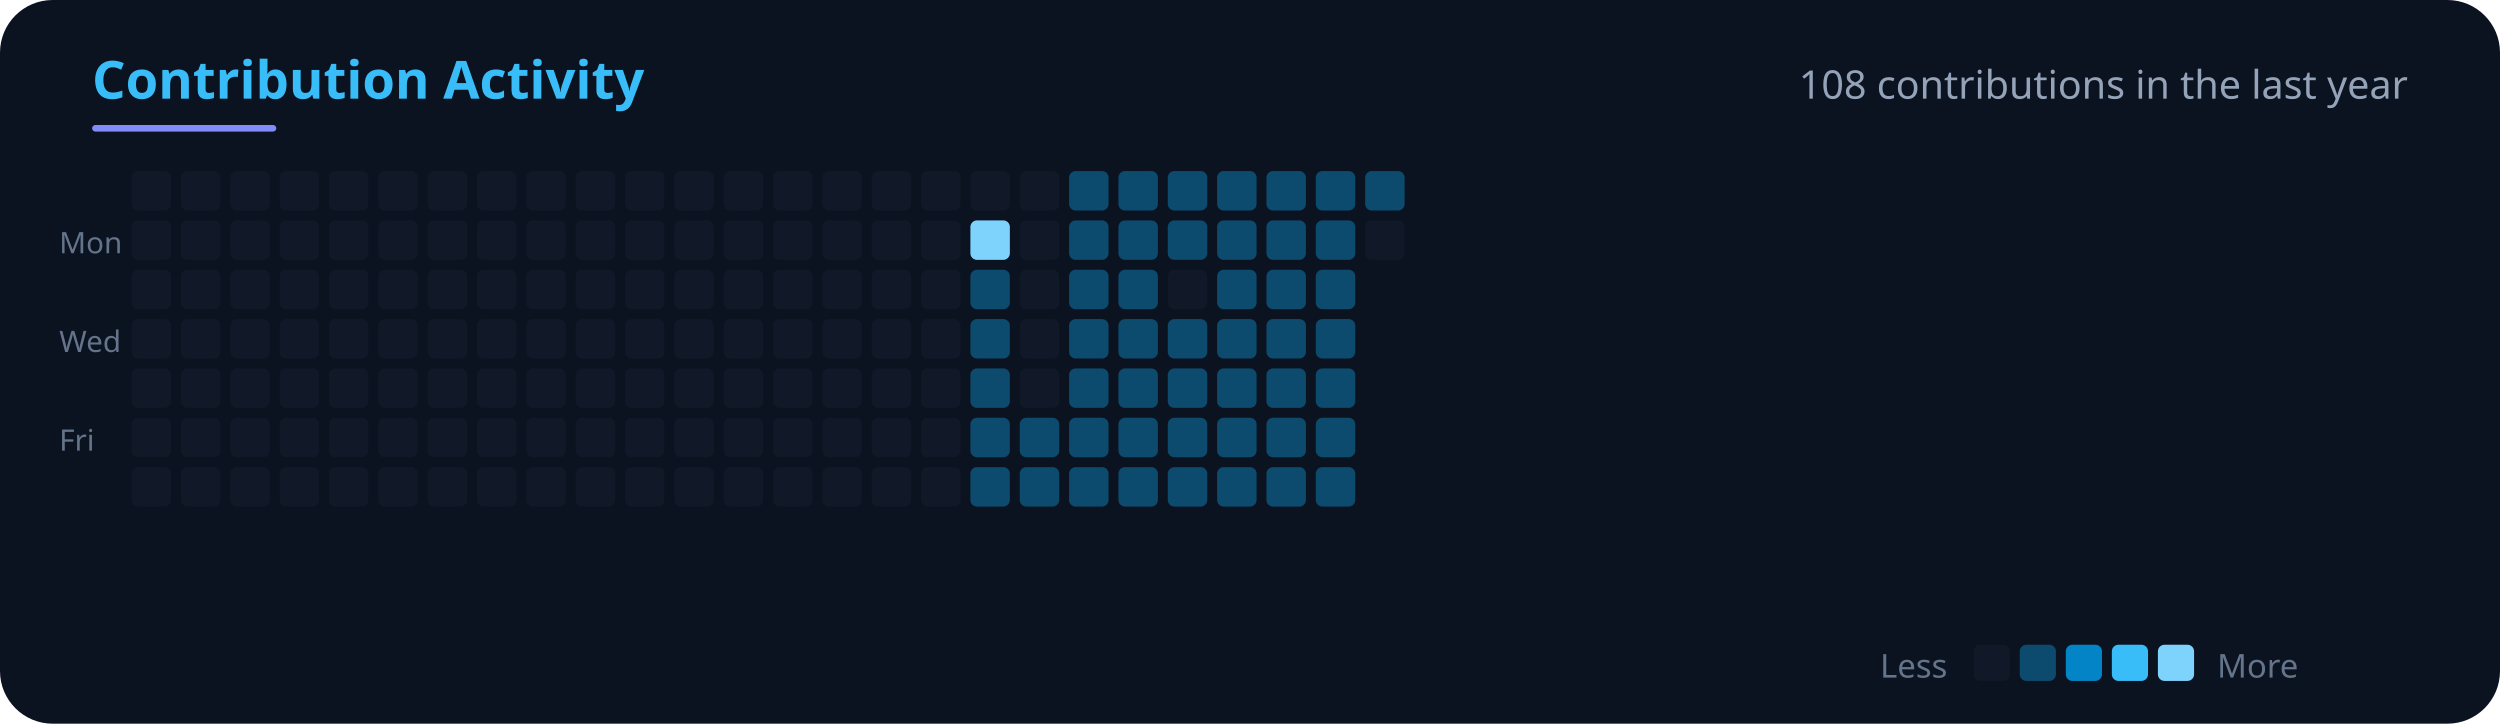
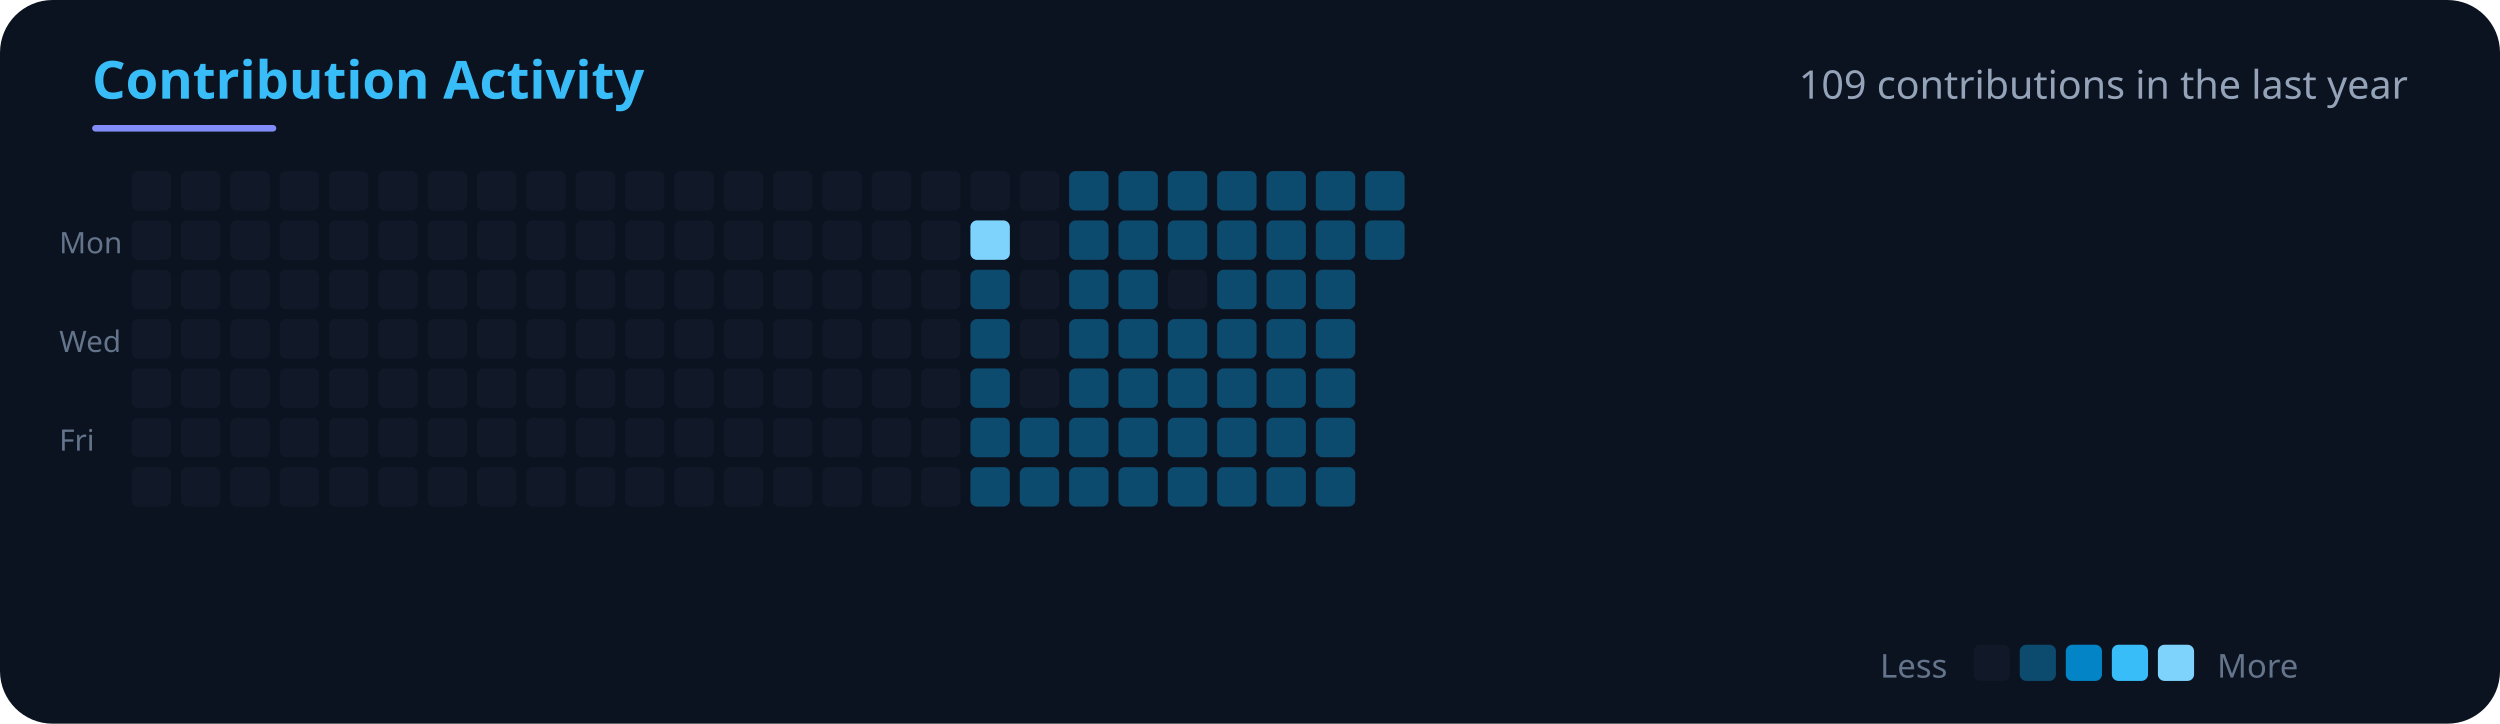
<svg xmlns="http://www.w3.org/2000/svg" width="760" height="220" viewBox="0 0 760 220" role="img">
  <rect width="100%" height="100%" rx="16" fill="#0B1220" />
  <text x="28" y="30" fill="#38BDF8" font-family="Segoe UI, Ubuntu, sans-serif" font-size="16" font-weight="700">Contribution Activity</text>
-   <text x="732" y="30" text-anchor="end" fill="#94A3B8" font-family="Segoe UI, Ubuntu, sans-serif" font-size="12">108 contributions in the last year</text>
+   <text x="732" y="30" text-anchor="end" fill="#94A3B8" font-family="Segoe UI, Ubuntu, sans-serif" font-size="12">109 contributions in the last year</text>
  <rect x="28" y="38" width="56" height="2" rx="1" fill="#818CF8" />
  <text x="18" y="77" fill="#64748B" font-family="Segoe UI, Ubuntu, sans-serif" font-size="9">Mon</text>
  <text x="18" y="107" fill="#64748B" font-family="Segoe UI, Ubuntu, sans-serif" font-size="9">Wed</text>
  <text x="18" y="137" fill="#64748B" font-family="Segoe UI, Ubuntu, sans-serif" font-size="9">Fri</text>
  <rect x="40" y="52" width="12" height="12" rx="2" fill="#111827" />
  <rect x="40" y="67" width="12" height="12" rx="2" fill="#111827" />
  <rect x="40" y="82" width="12" height="12" rx="2" fill="#111827" />
  <rect x="40" y="97" width="12" height="12" rx="2" fill="#111827" />
  <rect x="40" y="112" width="12" height="12" rx="2" fill="#111827" />
  <rect x="40" y="127" width="12" height="12" rx="2" fill="#111827" />
  <rect x="40" y="142" width="12" height="12" rx="2" fill="#111827" />
  <rect x="55" y="52" width="12" height="12" rx="2" fill="#111827" />
  <rect x="55" y="67" width="12" height="12" rx="2" fill="#111827" />
  <rect x="55" y="82" width="12" height="12" rx="2" fill="#111827" />
  <rect x="55" y="97" width="12" height="12" rx="2" fill="#111827" />
  <rect x="55" y="112" width="12" height="12" rx="2" fill="#111827" />
  <rect x="55" y="127" width="12" height="12" rx="2" fill="#111827" />
  <rect x="55" y="142" width="12" height="12" rx="2" fill="#111827" />
  <rect x="70" y="52" width="12" height="12" rx="2" fill="#111827" />
  <rect x="70" y="67" width="12" height="12" rx="2" fill="#111827" />
  <rect x="70" y="82" width="12" height="12" rx="2" fill="#111827" />
  <rect x="70" y="97" width="12" height="12" rx="2" fill="#111827" />
  <rect x="70" y="112" width="12" height="12" rx="2" fill="#111827" />
  <rect x="70" y="127" width="12" height="12" rx="2" fill="#111827" />
  <rect x="70" y="142" width="12" height="12" rx="2" fill="#111827" />
  <rect x="85" y="52" width="12" height="12" rx="2" fill="#111827" />
  <rect x="85" y="67" width="12" height="12" rx="2" fill="#111827" />
  <rect x="85" y="82" width="12" height="12" rx="2" fill="#111827" />
  <rect x="85" y="97" width="12" height="12" rx="2" fill="#111827" />
  <rect x="85" y="112" width="12" height="12" rx="2" fill="#111827" />
  <rect x="85" y="127" width="12" height="12" rx="2" fill="#111827" />
  <rect x="85" y="142" width="12" height="12" rx="2" fill="#111827" />
  <rect x="100" y="52" width="12" height="12" rx="2" fill="#111827" />
  <rect x="100" y="67" width="12" height="12" rx="2" fill="#111827" />
  <rect x="100" y="82" width="12" height="12" rx="2" fill="#111827" />
  <rect x="100" y="97" width="12" height="12" rx="2" fill="#111827" />
  <rect x="100" y="112" width="12" height="12" rx="2" fill="#111827" />
  <rect x="100" y="127" width="12" height="12" rx="2" fill="#111827" />
  <rect x="100" y="142" width="12" height="12" rx="2" fill="#111827" />
  <rect x="115" y="52" width="12" height="12" rx="2" fill="#111827" />
  <rect x="115" y="67" width="12" height="12" rx="2" fill="#111827" />
  <rect x="115" y="82" width="12" height="12" rx="2" fill="#111827" />
  <rect x="115" y="97" width="12" height="12" rx="2" fill="#111827" />
  <rect x="115" y="112" width="12" height="12" rx="2" fill="#111827" />
  <rect x="115" y="127" width="12" height="12" rx="2" fill="#111827" />
  <rect x="115" y="142" width="12" height="12" rx="2" fill="#111827" />
  <rect x="130" y="52" width="12" height="12" rx="2" fill="#111827" />
  <rect x="130" y="67" width="12" height="12" rx="2" fill="#111827" />
  <rect x="130" y="82" width="12" height="12" rx="2" fill="#111827" />
  <rect x="130" y="97" width="12" height="12" rx="2" fill="#111827" />
  <rect x="130" y="112" width="12" height="12" rx="2" fill="#111827" />
  <rect x="130" y="127" width="12" height="12" rx="2" fill="#111827" />
  <rect x="130" y="142" width="12" height="12" rx="2" fill="#111827" />
  <rect x="145" y="52" width="12" height="12" rx="2" fill="#111827" />
  <rect x="145" y="67" width="12" height="12" rx="2" fill="#111827" />
  <rect x="145" y="82" width="12" height="12" rx="2" fill="#111827" />
  <rect x="145" y="97" width="12" height="12" rx="2" fill="#111827" />
  <rect x="145" y="112" width="12" height="12" rx="2" fill="#111827" />
  <rect x="145" y="127" width="12" height="12" rx="2" fill="#111827" />
  <rect x="145" y="142" width="12" height="12" rx="2" fill="#111827" />
  <rect x="160" y="52" width="12" height="12" rx="2" fill="#111827" />
  <rect x="160" y="67" width="12" height="12" rx="2" fill="#111827" />
  <rect x="160" y="82" width="12" height="12" rx="2" fill="#111827" />
  <rect x="160" y="97" width="12" height="12" rx="2" fill="#111827" />
  <rect x="160" y="112" width="12" height="12" rx="2" fill="#111827" />
  <rect x="160" y="127" width="12" height="12" rx="2" fill="#111827" />
  <rect x="160" y="142" width="12" height="12" rx="2" fill="#111827" />
  <rect x="175" y="52" width="12" height="12" rx="2" fill="#111827" />
  <rect x="175" y="67" width="12" height="12" rx="2" fill="#111827" />
  <rect x="175" y="82" width="12" height="12" rx="2" fill="#111827" />
  <rect x="175" y="97" width="12" height="12" rx="2" fill="#111827" />
  <rect x="175" y="112" width="12" height="12" rx="2" fill="#111827" />
  <rect x="175" y="127" width="12" height="12" rx="2" fill="#111827" />
  <rect x="175" y="142" width="12" height="12" rx="2" fill="#111827" />
  <rect x="190" y="52" width="12" height="12" rx="2" fill="#111827" />
  <rect x="190" y="67" width="12" height="12" rx="2" fill="#111827" />
  <rect x="190" y="82" width="12" height="12" rx="2" fill="#111827" />
  <rect x="190" y="97" width="12" height="12" rx="2" fill="#111827" />
  <rect x="190" y="112" width="12" height="12" rx="2" fill="#111827" />
  <rect x="190" y="127" width="12" height="12" rx="2" fill="#111827" />
  <rect x="190" y="142" width="12" height="12" rx="2" fill="#111827" />
  <rect x="205" y="52" width="12" height="12" rx="2" fill="#111827" />
  <rect x="205" y="67" width="12" height="12" rx="2" fill="#111827" />
  <rect x="205" y="82" width="12" height="12" rx="2" fill="#111827" />
  <rect x="205" y="97" width="12" height="12" rx="2" fill="#111827" />
  <rect x="205" y="112" width="12" height="12" rx="2" fill="#111827" />
  <rect x="205" y="127" width="12" height="12" rx="2" fill="#111827" />
  <rect x="205" y="142" width="12" height="12" rx="2" fill="#111827" />
  <rect x="220" y="52" width="12" height="12" rx="2" fill="#111827" />
  <rect x="220" y="67" width="12" height="12" rx="2" fill="#111827" />
  <rect x="220" y="82" width="12" height="12" rx="2" fill="#111827" />
  <rect x="220" y="97" width="12" height="12" rx="2" fill="#111827" />
  <rect x="220" y="112" width="12" height="12" rx="2" fill="#111827" />
  <rect x="220" y="127" width="12" height="12" rx="2" fill="#111827" />
  <rect x="220" y="142" width="12" height="12" rx="2" fill="#111827" />
  <rect x="235" y="52" width="12" height="12" rx="2" fill="#111827" />
  <rect x="235" y="67" width="12" height="12" rx="2" fill="#111827" />
  <rect x="235" y="82" width="12" height="12" rx="2" fill="#111827" />
  <rect x="235" y="97" width="12" height="12" rx="2" fill="#111827" />
  <rect x="235" y="112" width="12" height="12" rx="2" fill="#111827" />
  <rect x="235" y="127" width="12" height="12" rx="2" fill="#111827" />
  <rect x="235" y="142" width="12" height="12" rx="2" fill="#111827" />
  <rect x="250" y="52" width="12" height="12" rx="2" fill="#111827" />
  <rect x="250" y="67" width="12" height="12" rx="2" fill="#111827" />
  <rect x="250" y="82" width="12" height="12" rx="2" fill="#111827" />
  <rect x="250" y="97" width="12" height="12" rx="2" fill="#111827" />
  <rect x="250" y="112" width="12" height="12" rx="2" fill="#111827" />
  <rect x="250" y="127" width="12" height="12" rx="2" fill="#111827" />
  <rect x="250" y="142" width="12" height="12" rx="2" fill="#111827" />
  <rect x="265" y="52" width="12" height="12" rx="2" fill="#111827" />
  <rect x="265" y="67" width="12" height="12" rx="2" fill="#111827" />
  <rect x="265" y="82" width="12" height="12" rx="2" fill="#111827" />
  <rect x="265" y="97" width="12" height="12" rx="2" fill="#111827" />
  <rect x="265" y="112" width="12" height="12" rx="2" fill="#111827" />
  <rect x="265" y="127" width="12" height="12" rx="2" fill="#111827" />
  <rect x="265" y="142" width="12" height="12" rx="2" fill="#111827" />
  <rect x="280" y="52" width="12" height="12" rx="2" fill="#111827" />
  <rect x="280" y="67" width="12" height="12" rx="2" fill="#111827" />
  <rect x="280" y="82" width="12" height="12" rx="2" fill="#111827" />
  <rect x="280" y="97" width="12" height="12" rx="2" fill="#111827" />
  <rect x="280" y="112" width="12" height="12" rx="2" fill="#111827" />
  <rect x="280" y="127" width="12" height="12" rx="2" fill="#111827" />
  <rect x="280" y="142" width="12" height="12" rx="2" fill="#111827" />
  <rect x="295" y="52" width="12" height="12" rx="2" fill="#111827" />
  <rect x="295" y="67" width="12" height="12" rx="2" fill="#7DD3FC" />
  <rect x="295" y="82" width="12" height="12" rx="2" fill="#0C4A6E" />
  <rect x="295" y="97" width="12" height="12" rx="2" fill="#0C4A6E" />
  <rect x="295" y="112" width="12" height="12" rx="2" fill="#0C4A6E" />
  <rect x="295" y="127" width="12" height="12" rx="2" fill="#0C4A6E" />
  <rect x="295" y="142" width="12" height="12" rx="2" fill="#0C4A6E" />
  <rect x="310" y="52" width="12" height="12" rx="2" fill="#111827" />
  <rect x="310" y="67" width="12" height="12" rx="2" fill="#111827" />
  <rect x="310" y="82" width="12" height="12" rx="2" fill="#111827" />
  <rect x="310" y="97" width="12" height="12" rx="2" fill="#111827" />
  <rect x="310" y="112" width="12" height="12" rx="2" fill="#111827" />
  <rect x="310" y="127" width="12" height="12" rx="2" fill="#0C4A6E" />
  <rect x="310" y="142" width="12" height="12" rx="2" fill="#0C4A6E" />
  <rect x="325" y="52" width="12" height="12" rx="2" fill="#0C4A6E" />
  <rect x="325" y="67" width="12" height="12" rx="2" fill="#0C4A6E" />
  <rect x="325" y="82" width="12" height="12" rx="2" fill="#0C4A6E" />
  <rect x="325" y="97" width="12" height="12" rx="2" fill="#0C4A6E" />
  <rect x="325" y="112" width="12" height="12" rx="2" fill="#0C4A6E" />
  <rect x="325" y="127" width="12" height="12" rx="2" fill="#0C4A6E" />
  <rect x="325" y="142" width="12" height="12" rx="2" fill="#0C4A6E" />
  <rect x="340" y="52" width="12" height="12" rx="2" fill="#0C4A6E" />
  <rect x="340" y="67" width="12" height="12" rx="2" fill="#0C4A6E" />
  <rect x="340" y="82" width="12" height="12" rx="2" fill="#0C4A6E" />
  <rect x="340" y="97" width="12" height="12" rx="2" fill="#0C4A6E" />
  <rect x="340" y="112" width="12" height="12" rx="2" fill="#0C4A6E" />
  <rect x="340" y="127" width="12" height="12" rx="2" fill="#0C4A6E" />
  <rect x="340" y="142" width="12" height="12" rx="2" fill="#0C4A6E" />
  <rect x="355" y="52" width="12" height="12" rx="2" fill="#0C4A6E" />
  <rect x="355" y="67" width="12" height="12" rx="2" fill="#0C4A6E" />
  <rect x="355" y="82" width="12" height="12" rx="2" fill="#111827" />
  <rect x="355" y="97" width="12" height="12" rx="2" fill="#0C4A6E" />
  <rect x="355" y="112" width="12" height="12" rx="2" fill="#0C4A6E" />
  <rect x="355" y="127" width="12" height="12" rx="2" fill="#0C4A6E" />
  <rect x="355" y="142" width="12" height="12" rx="2" fill="#0C4A6E" />
  <rect x="370" y="52" width="12" height="12" rx="2" fill="#0C4A6E" />
  <rect x="370" y="67" width="12" height="12" rx="2" fill="#0C4A6E" />
  <rect x="370" y="82" width="12" height="12" rx="2" fill="#0C4A6E" />
  <rect x="370" y="97" width="12" height="12" rx="2" fill="#0C4A6E" />
  <rect x="370" y="112" width="12" height="12" rx="2" fill="#0C4A6E" />
  <rect x="370" y="127" width="12" height="12" rx="2" fill="#0C4A6E" />
  <rect x="370" y="142" width="12" height="12" rx="2" fill="#0C4A6E" />
  <rect x="385" y="52" width="12" height="12" rx="2" fill="#0C4A6E" />
  <rect x="385" y="67" width="12" height="12" rx="2" fill="#0C4A6E" />
  <rect x="385" y="82" width="12" height="12" rx="2" fill="#0C4A6E" />
  <rect x="385" y="97" width="12" height="12" rx="2" fill="#0C4A6E" />
  <rect x="385" y="112" width="12" height="12" rx="2" fill="#0C4A6E" />
  <rect x="385" y="127" width="12" height="12" rx="2" fill="#0C4A6E" />
  <rect x="385" y="142" width="12" height="12" rx="2" fill="#0C4A6E" />
  <rect x="400" y="52" width="12" height="12" rx="2" fill="#0C4A6E" />
  <rect x="400" y="67" width="12" height="12" rx="2" fill="#0C4A6E" />
  <rect x="400" y="82" width="12" height="12" rx="2" fill="#0C4A6E" />
  <rect x="400" y="97" width="12" height="12" rx="2" fill="#0C4A6E" />
  <rect x="400" y="112" width="12" height="12" rx="2" fill="#0C4A6E" />
  <rect x="400" y="127" width="12" height="12" rx="2" fill="#0C4A6E" />
  <rect x="400" y="142" width="12" height="12" rx="2" fill="#0C4A6E" />
  <rect x="415" y="52" width="12" height="12" rx="2" fill="#0C4A6E" />
-   <rect x="415" y="67" width="12" height="12" rx="2" fill="#111827" />
+   <rect x="415" y="67" width="12" height="12" rx="2" fill="#0C4A6E" />
  <text x="592" y="206" text-anchor="end" fill="#64748B" font-size="10" font-family="Segoe UI, Ubuntu, sans-serif">Less</text>
  <rect x="600" y="196" width="11" height="11" rx="2" fill="#111827" />
  <rect x="614" y="196" width="11" height="11" rx="2" fill="#0C4A6E" />
  <rect x="628" y="196" width="11" height="11" rx="2" fill="#0284C7" />
  <rect x="642" y="196" width="11" height="11" rx="2" fill="#38BDF8" />
  <rect x="656" y="196" width="11" height="11" rx="2" fill="#7DD3FC" />
  <text x="674" y="206" fill="#64748B" font-size="10" font-family="Segoe UI, Ubuntu, sans-serif">More</text>
</svg>
